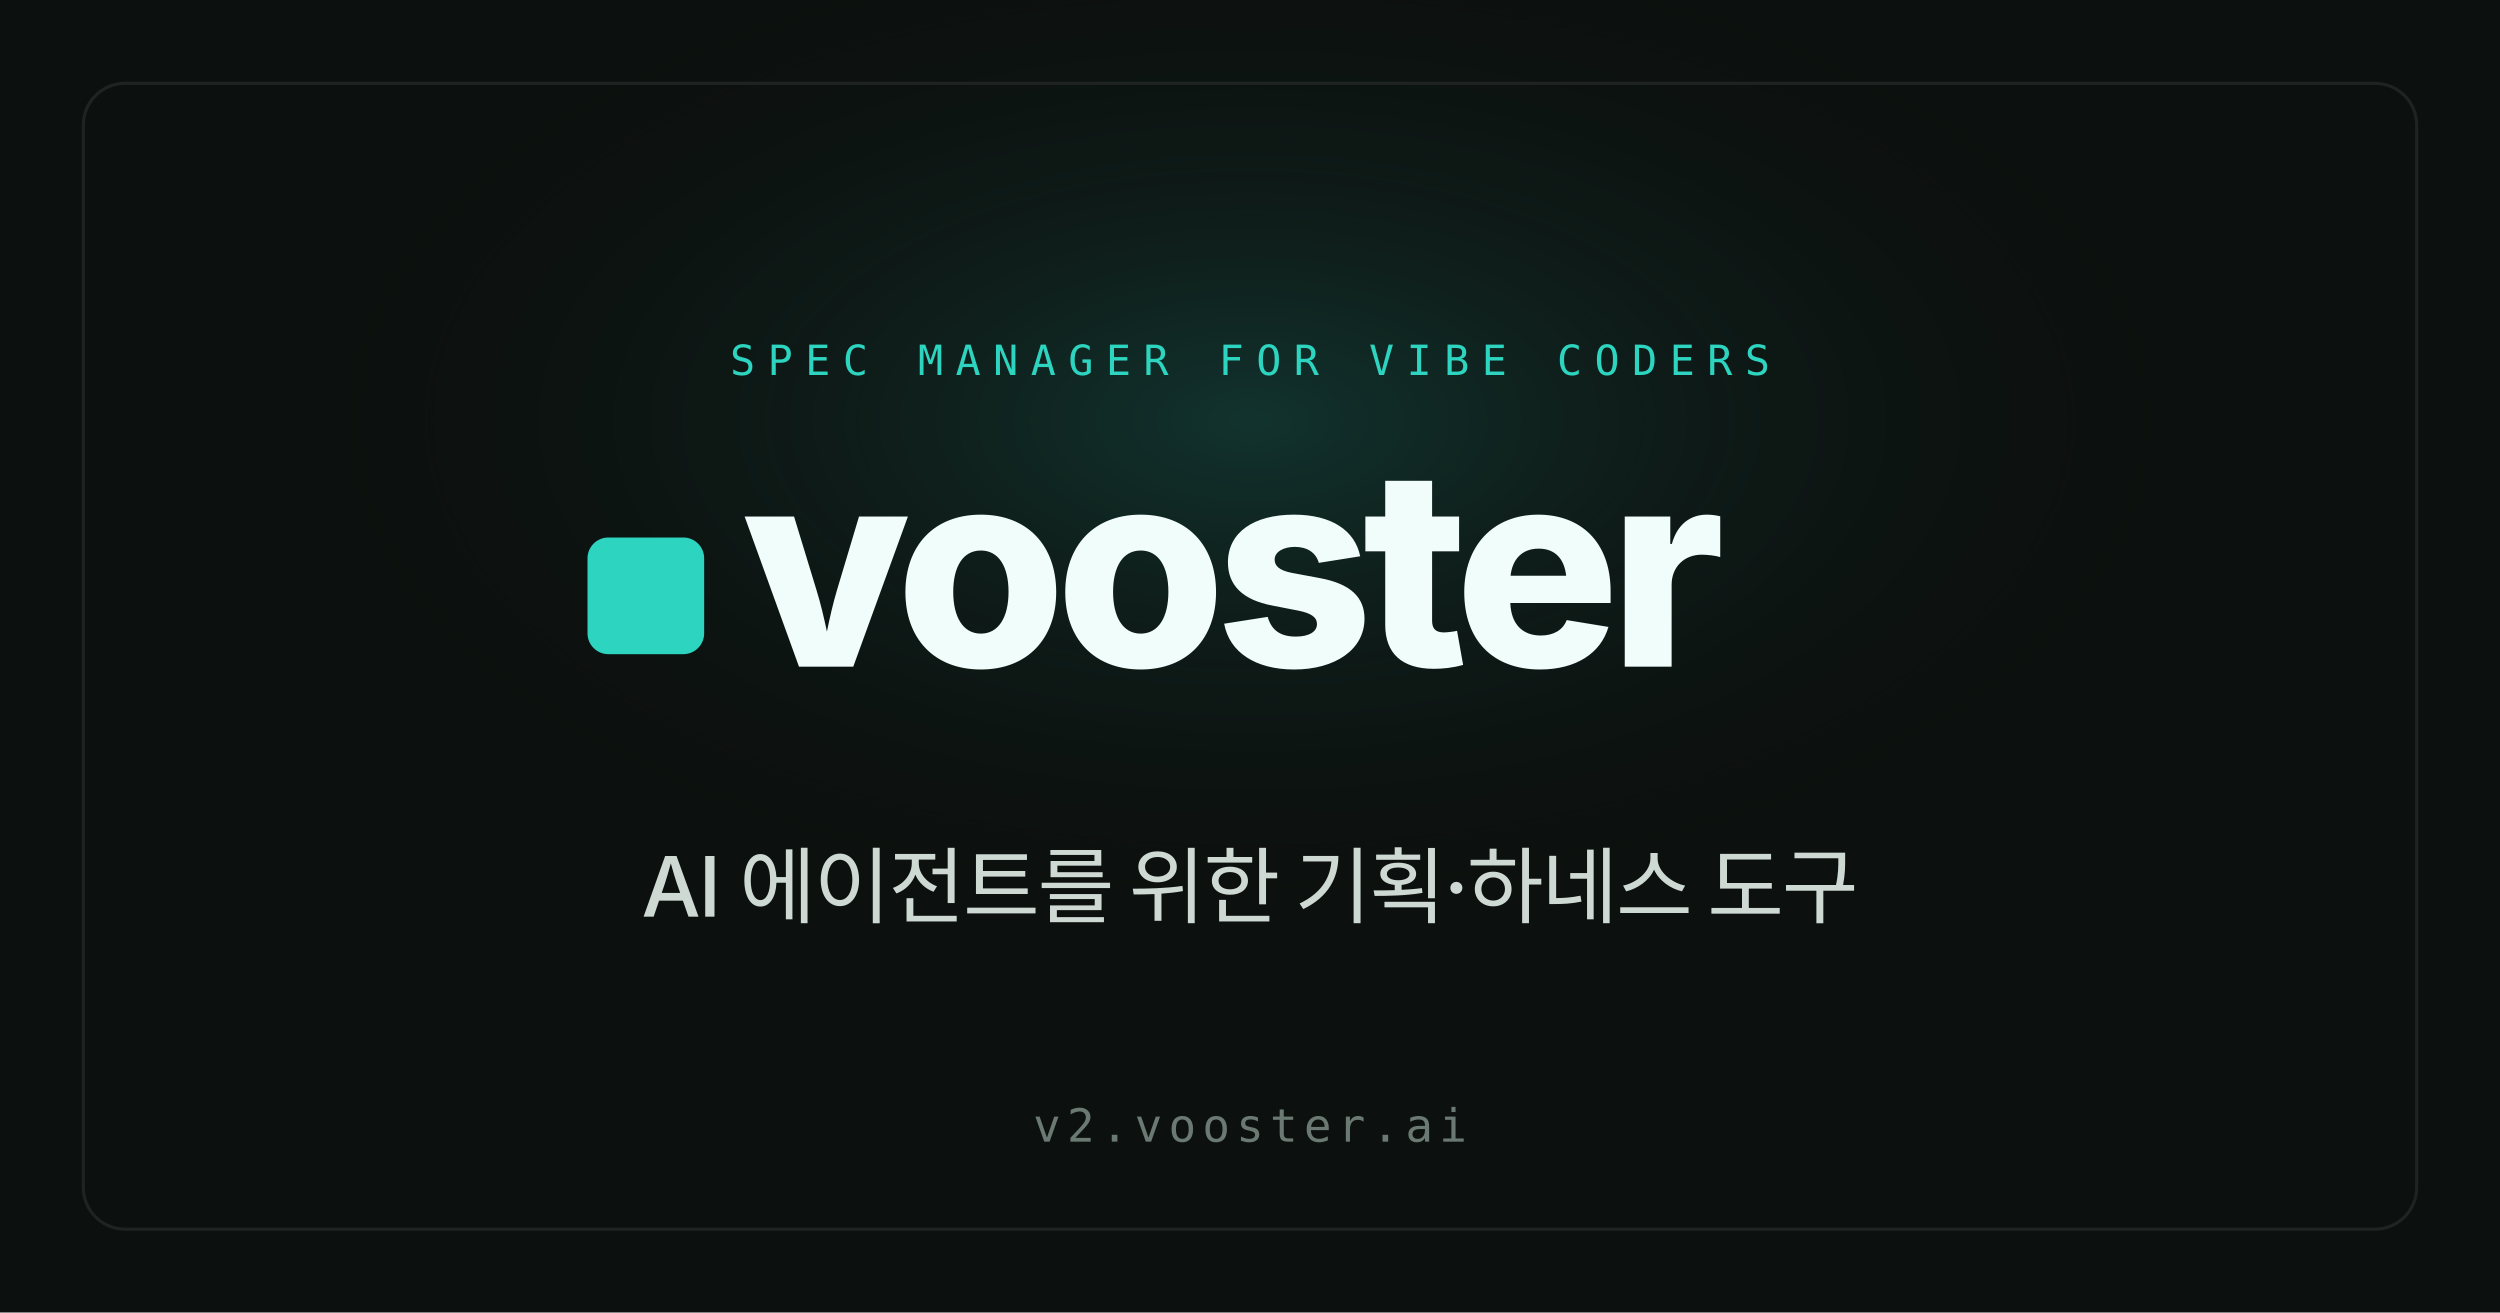
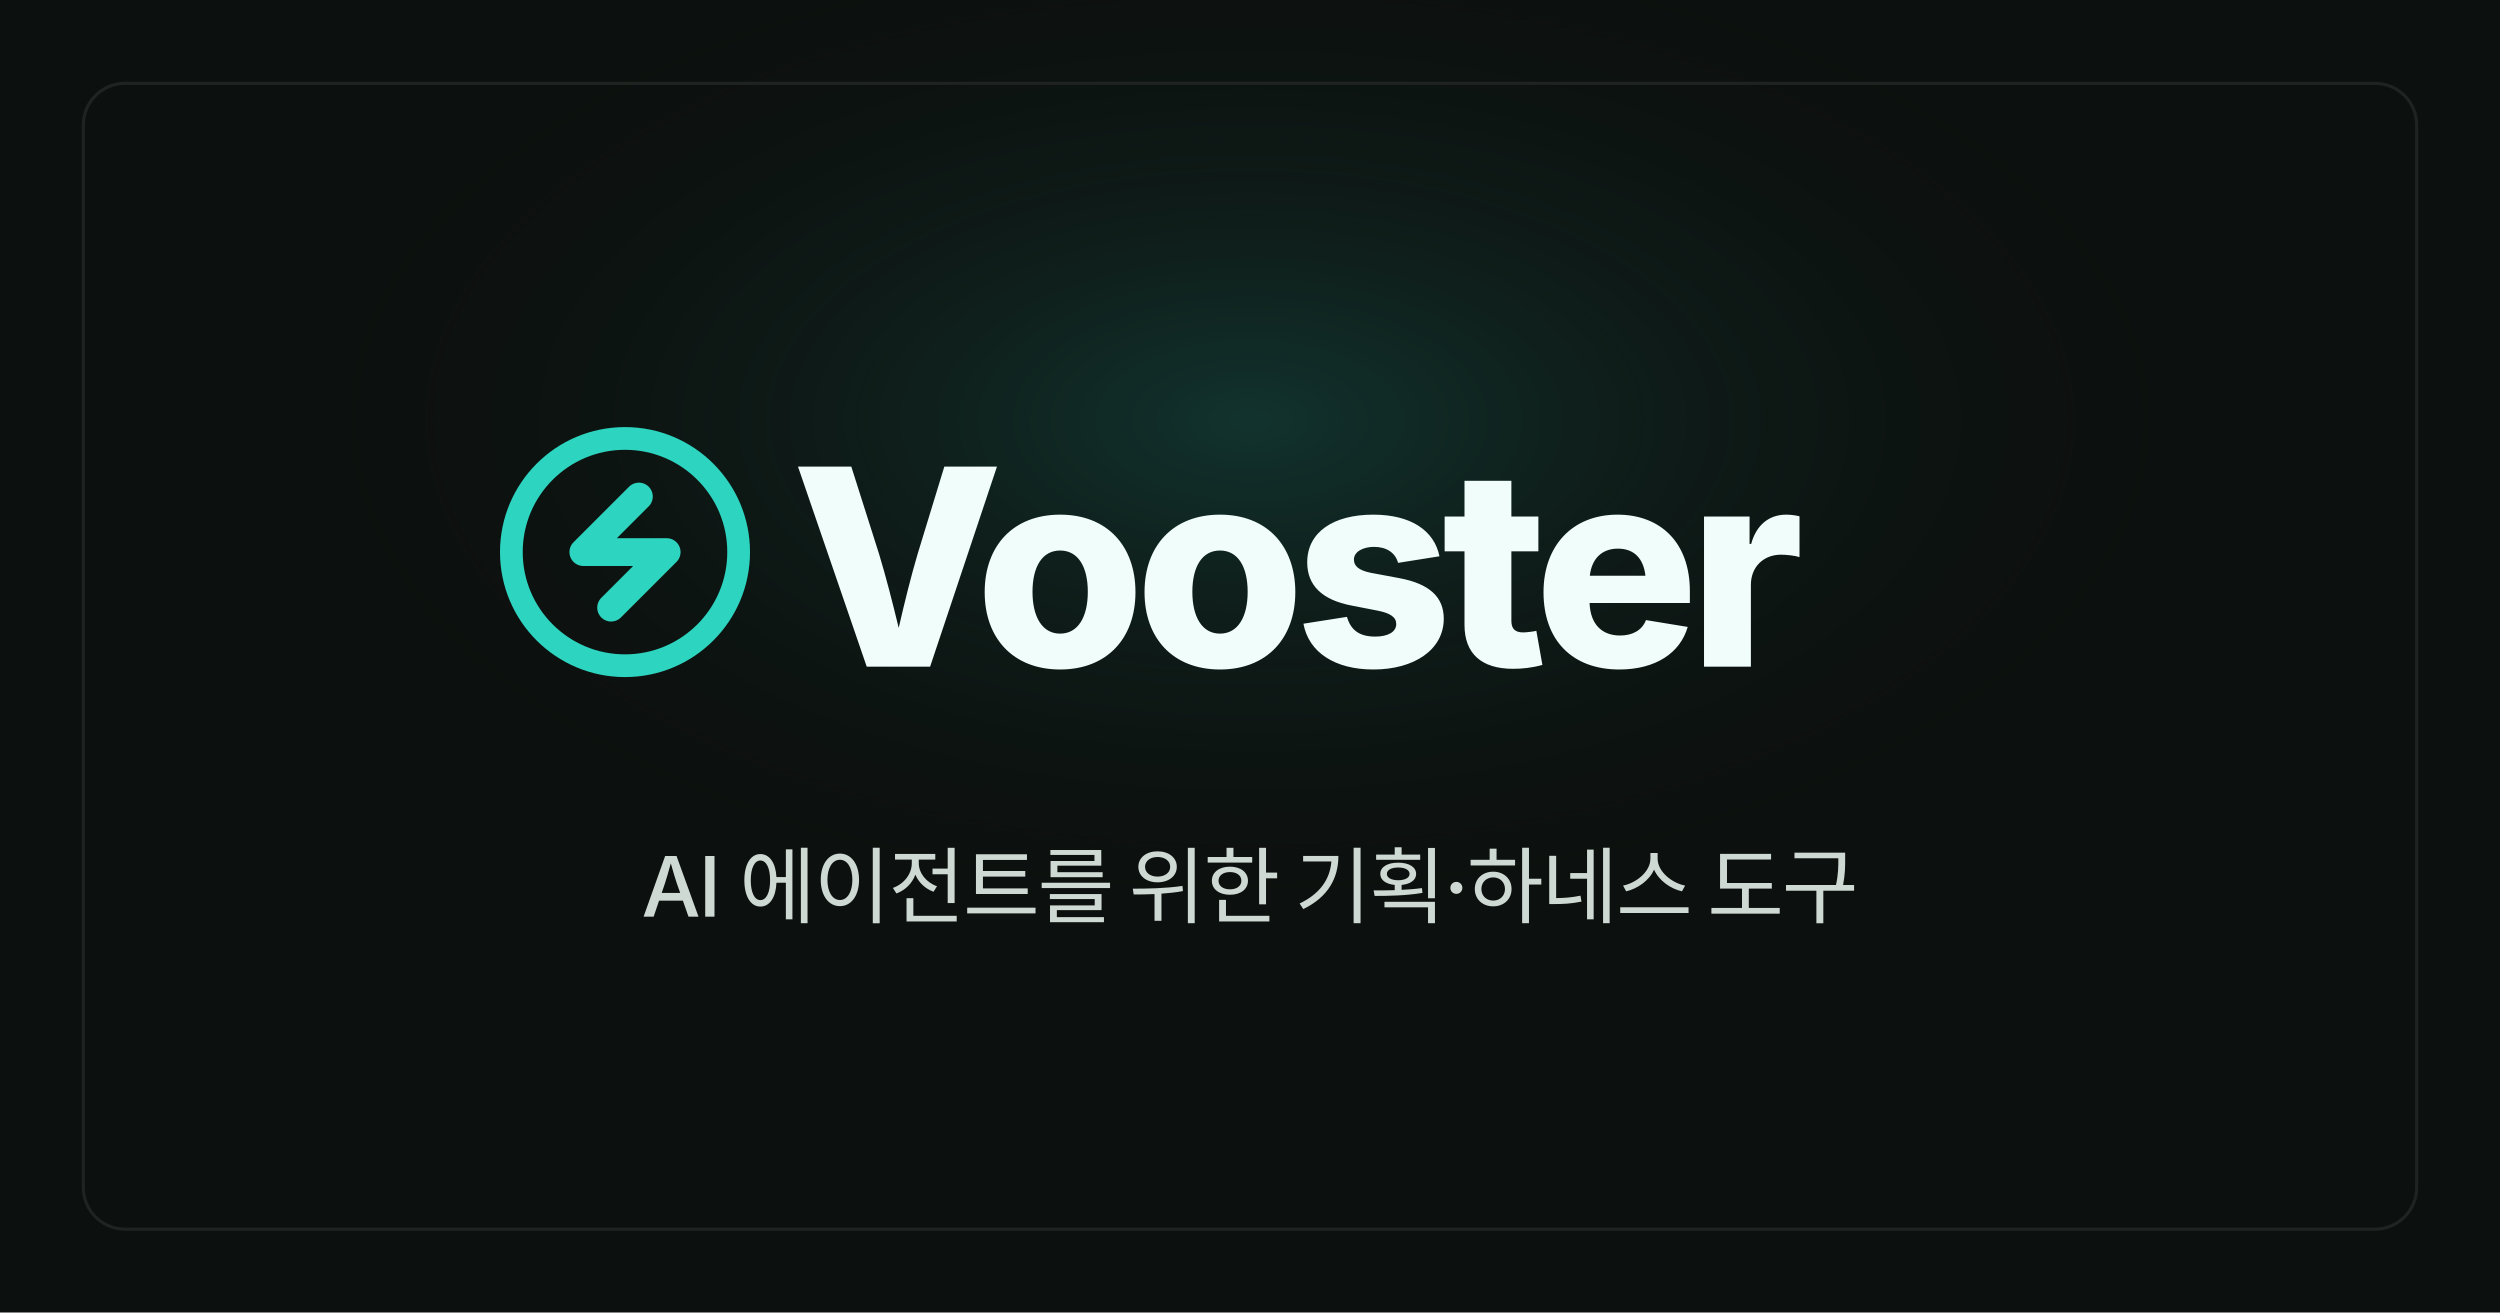
<svg xmlns="http://www.w3.org/2000/svg" width="1200" height="630" viewBox="0 0 1200 630" role="img" aria-label="Vooster — Spec manager for vibe coders">
  <defs>
    <radialGradient id="glow" cx="50%" cy="32%" r="60%">
      <stop offset="0%" stop-color="#2dd4bf" stop-opacity="0.18" />
      <stop offset="65%" stop-color="#0c100e" stop-opacity="0" />
    </radialGradient>
  </defs>
  <rect width="1200" height="630" fill="#0c100e" />
  <rect width="1200" height="630" fill="url(#glow)" />
  <rect x="40" y="40" width="1120" height="550" rx="20" fill="none" stroke="#1f2422" stroke-width="1.5" />
-   <text x="600" y="180" text-anchor="middle" font-family="ui-monospace, 'JetBrains Mono', SFMono-Regular, Menlo, monospace" font-size="20" fill="#2dd4bf" letter-spacing="6">SPEC MANAGER FOR VIBE CODERS</text>
  <g transform="translate(600,320)">
-     <rect x="-318" y="-62" width="56" height="56" rx="10" fill="#2dd4bf" />
-     <text x="-244" y="0" font-family="'Inter', system-ui, -apple-system, 'Helvetica Neue', sans-serif" font-weight="800" font-size="132" fill="#f0fdfa" letter-spacing="-5">vooster</text>
+     <g transform="translate(-360,-115) scale(0.75)" fill="none" stroke="#2dd4bf">
+       <circle cx="80" cy="80" r="72.727" stroke-width="14.546" />
+       <path d="M88.889 44.443L53.333 79.999H106.667L71.111 115.554" stroke-width="17.778" stroke-linecap="round" stroke-linejoin="round" />
+     </g>
+     <text x="-220" y="0" font-family="'Inter', system-ui, -apple-system, 'Helvetica Neue', sans-serif" font-weight="800" font-size="132" fill="#f0fdfa" letter-spacing="-5">Vooster</text>
  </g>
  <text x="600" y="440" text-anchor="middle" font-family="'Pretendard Variable', system-ui, -apple-system, sans-serif" font-weight="500" font-size="40" fill="#cfd9d4" letter-spacing="-1">AI 에이전트를 위한 기획·하네스 도구</text>
-   <text x="600" y="548" text-anchor="middle" font-family="ui-monospace, 'JetBrains Mono', SFMono-Regular, Menlo, monospace" font-size="22" fill="#6b7973" letter-spacing="3">v2.vooster.ai</text>
</svg>
